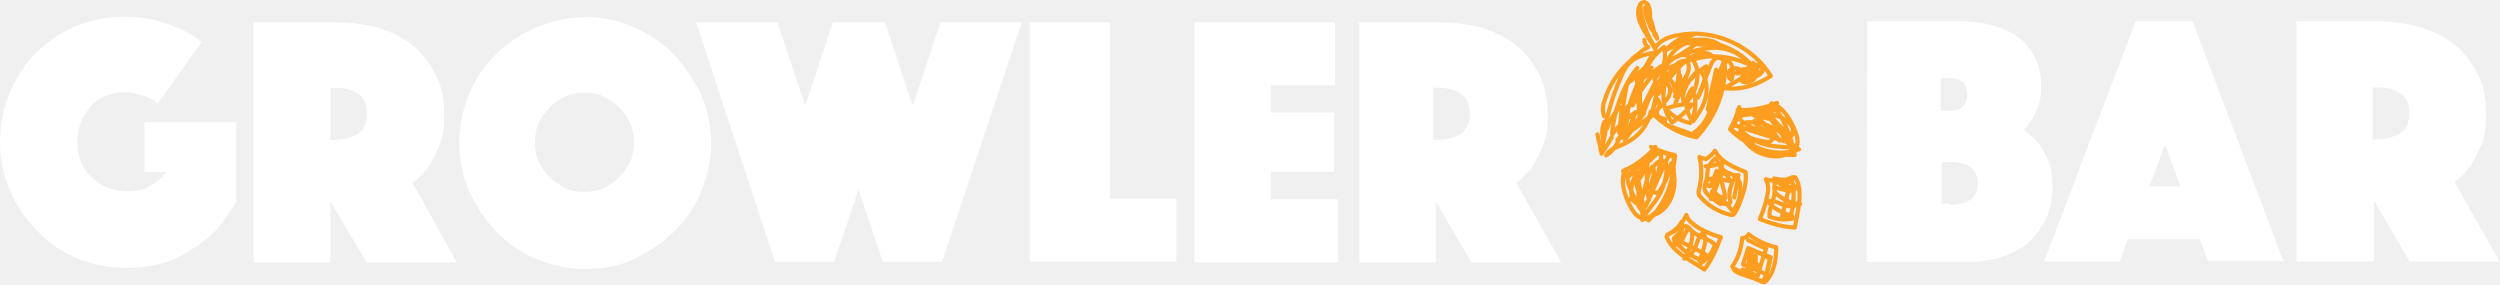
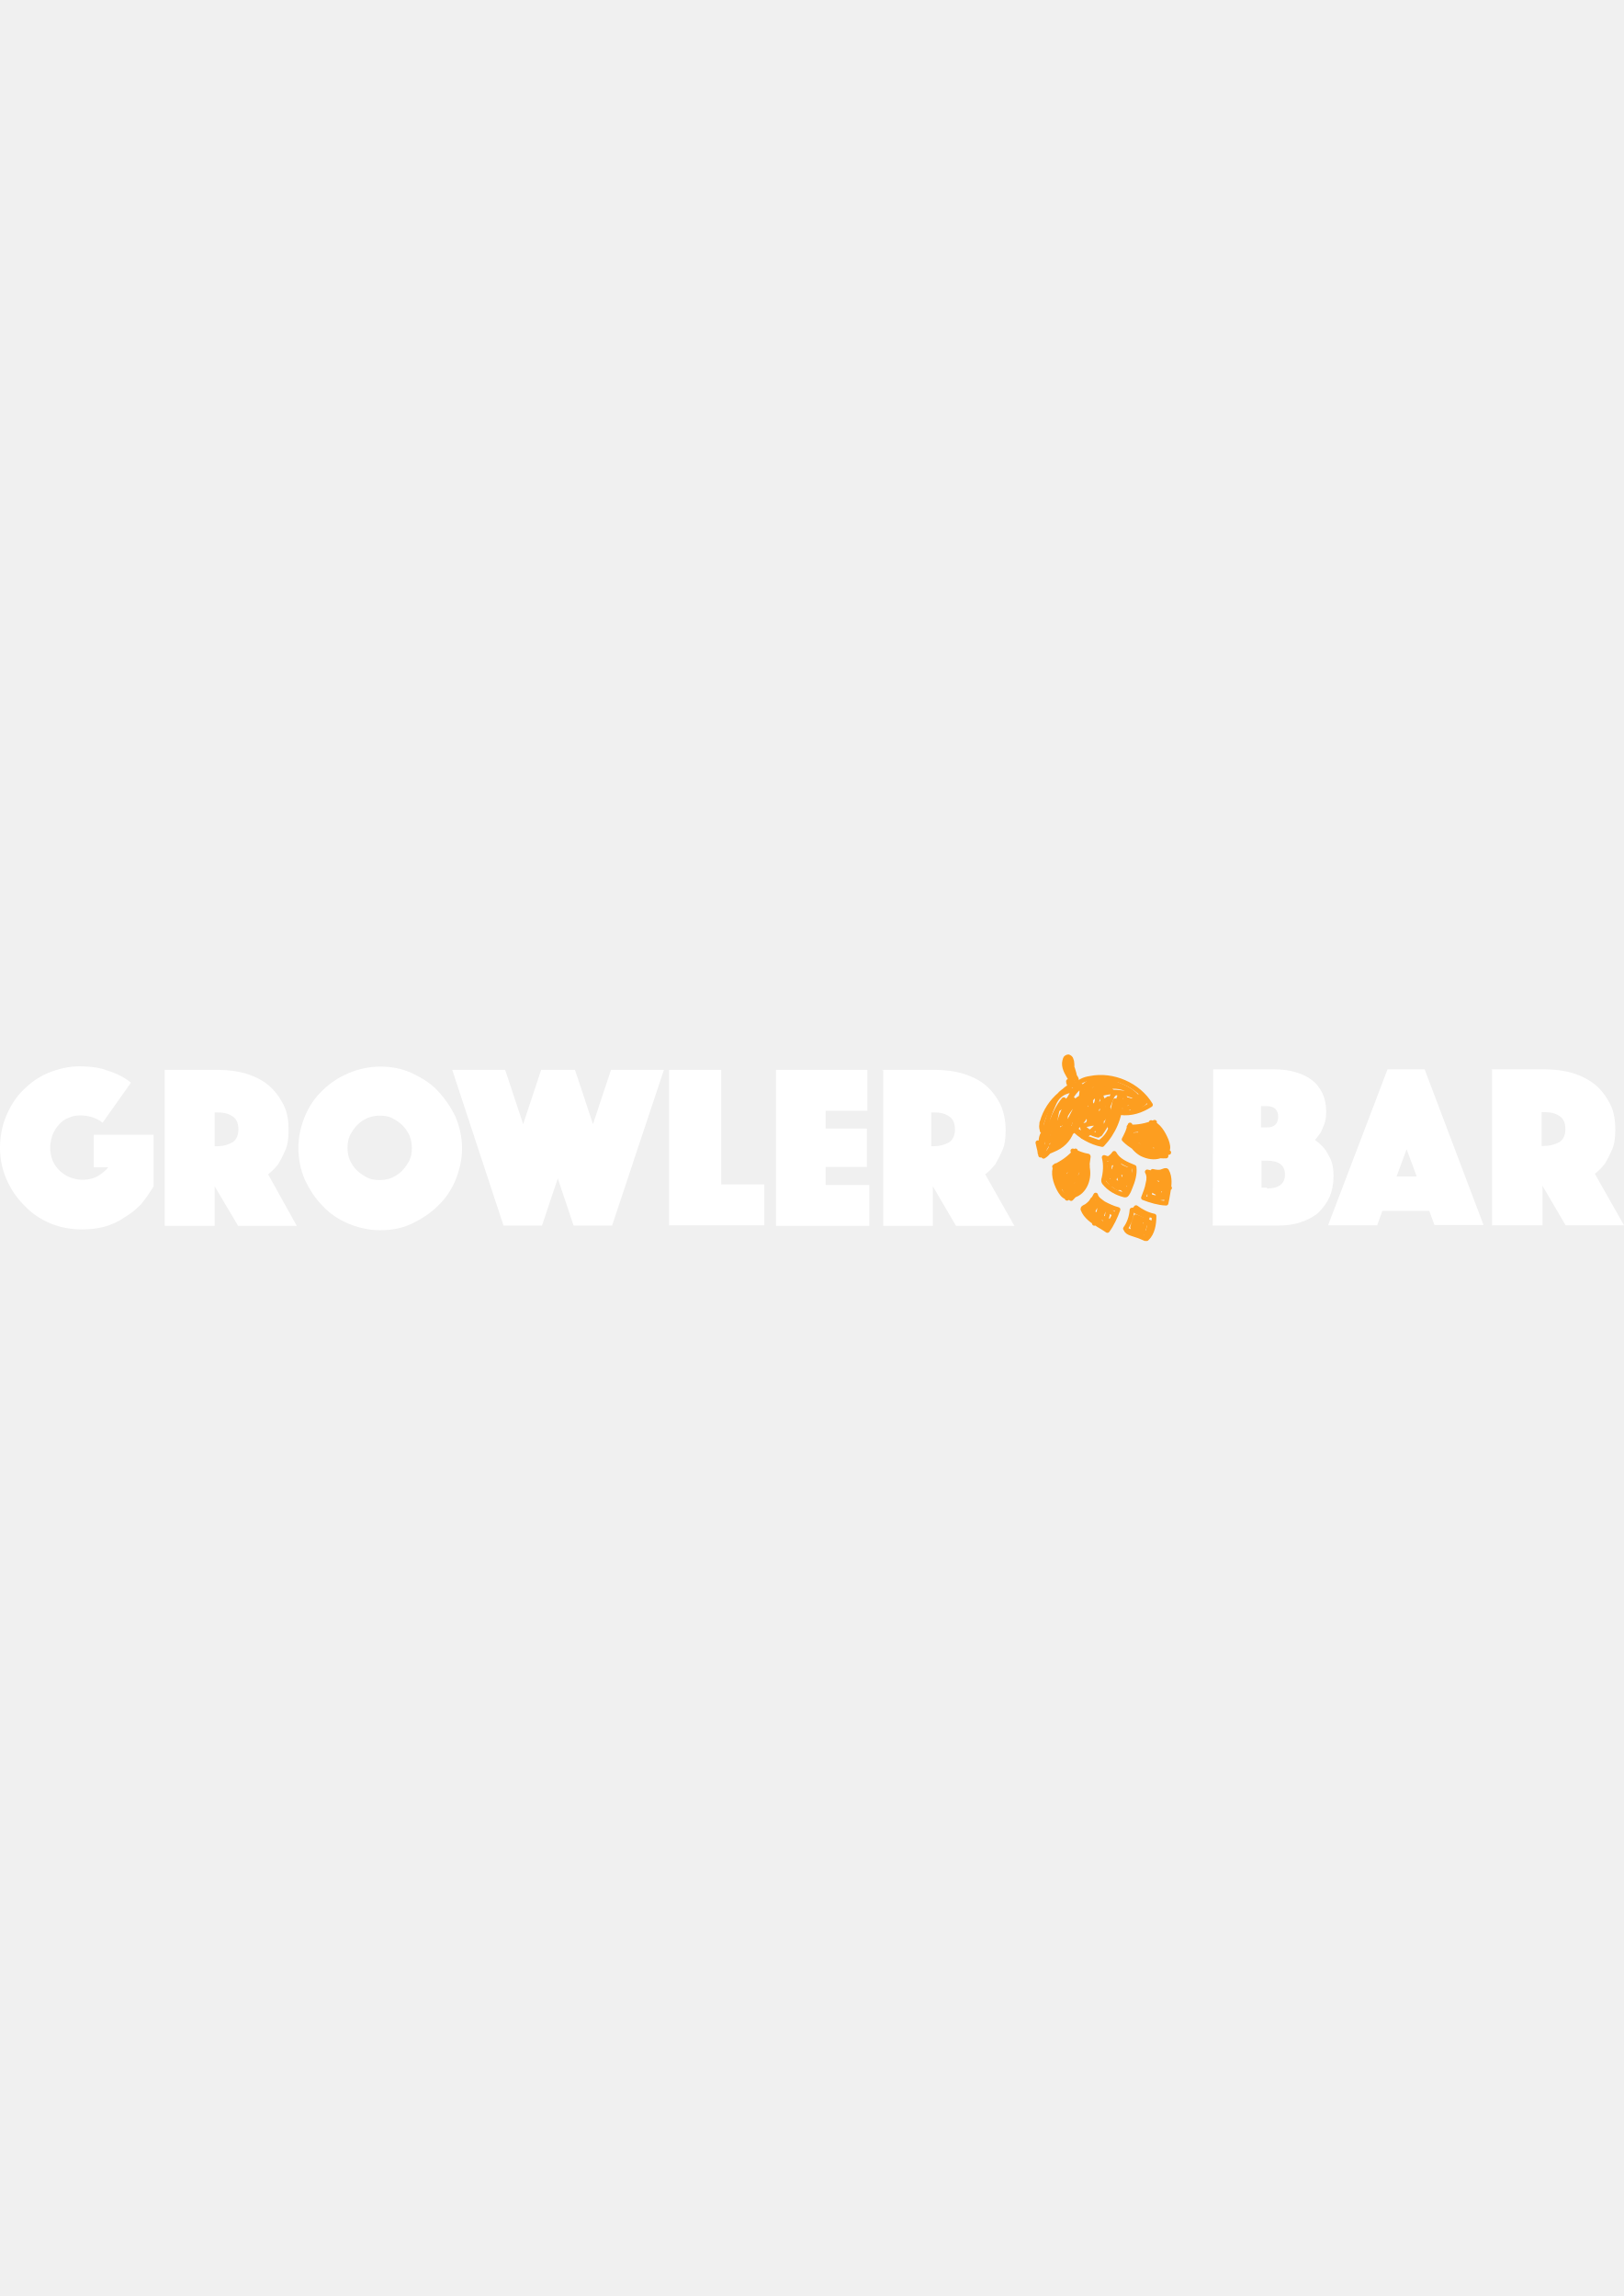
- <svg xmlns="http://www.w3.org/2000/svg" version="1.1" id="Capa_1" x="0px" y="0px" viewBox="0 387 595.5 67.7" enable-background="new 0 387 595.5 67.7" xml:space="preserve">
+ <svg xmlns="http://www.w3.org/2000/svg" version="1.1" id="Capa_1" x="0px" y="0px" viewBox="0 0 595.3 841.9" enable-background="new 0 0 595.3 841.9" xml:space="preserve">
  <g>
    <g>
-       <path fill="none" stroke="#FD9E20" stroke-linecap="round" stroke-linejoin="round" stroke-miterlimit="10" d="M381.7,423.1    c0.3-6.3,2-12.4,4.6-18.2c0.5-1.2,1.2-2.4,2.2-3.2c1.7-1.5,3.9-1.9,6.3-2.2c-1-1.5-1.9-3.2-2.9-4.8c-1.2-2-2.4-4.4-1.2-6.6    c0.3,3.6,1.5,7.3,3.6,10.2c1.2-1.7,3.2-2.6,5.4-2.9c8.3-1.7,17.7,2.4,22.1,9.7c-3.4,2.2-7,3.4-11.1,2.9c1.7-1,3.4-1.9,5.1-2.9    c0.7-0.3,1.4-0.9,1.4-1.7c0-0.7-0.7-1.2-1.4-1.4c-5.6-2.4-12.2-2-17.5,0.9c2.9-1.4,6.3-2.2,9.5-2.6c-1.7-1.5-4.6-0.2-6.5,1.4    c-2.4,2.2-4.4,4.8-6.3,7.7c0.7-2,1.4-4.1,1.9-6.3c-0.7-0.5-1.7,0.2-2.2,0.7c-2.4,2.4-4.3,5.3-5.8,8.3c1.4-3.7,2.9-7.7,4.3-11.4    c-2.6,4.4-4.6,9.4-6,14.3c-0.9,3.4-1.7,7.3-4.6,9c0.9-1.7,2.9-2,4.6-2.9c2.9-1.4,5.3-4.1,6-7.5c2.9,3.1,6.8,5.3,10.9,6.1    c4.1-4.3,6.6-10,6.8-16.2c0-1-0.2-2.4-1.2-2.7c-1.2-0.3-2,1-2.4,2.2c-1,2.4-1.9,4.8-2.9,7.3c1.2-2.2,1.9-4.8,2-7.5    c-3.2,2-5.8,5.1-7.3,8.7c0.9-2,1.9-4.1,2.7-6.5c0.5-1.2,0.9-2.9-0.3-3.4c-0.7-0.3-1.5,0.2-2.2,0.7c-3.7,3.4-4.1,10-1,13.9    c1.7-1.2,3.4-2.7,4.8-4.3c-2-0.2-4.3,0.2-6.3,1c1.5,1.7,3.4,2.9,5.8,3.4c1.4-2.4,1.7-5.6,0.5-8.2c-1.9,2.2-1.7,5.8,0.2,7.8    c1.2-1.7,2.4-3.4,2.9-5.4c0.5-2,0.5-4.1-0.7-6c-0.2-0.2-0.3-0.5-0.7-0.5c-0.5-0.2-0.9,0.3-1.2,0.7c-1.7,2-3.4,4.6-2.4,7.1    c2.2-1.9,3.4-4.8,3.1-7.8c-0.2-1.5-0.9-3.2-2.4-3.7c-2.2-0.9-4.4,1.4-6,3.2c0.7-1.7,0.9-3.4,0.5-5.3c-4.8,3.4-7,10.4-5.1,16.2    c1-2.6,2-5.4,3.1-8c-1.4,2.7-2.7,5.4-3.9,8.2c-0.2-3.6-0.5-7.3-0.7-10.7c-3.4,4.3-5.4,9.5-5.8,15.1c1.5-2,3.4-3.7,5.6-5.3    c-0.9,2.2-1.7,4.3-2.6,6.6c1.5-2,3.1-4.1,4.6-6.3c-2,2-4.1,4.1-6.3,6.3c3.7-2.2,7.5-5.1,10.5-8.2c0.9-0.9,1.9-2,2-3.2    c0.2-1.4-0.9-2.9-2.2-2.7c0.5-2.2,1.2-4.4,2.7-6.5c1.4-1.7,3.7-3.1,6.1-2.6c-1.7,1.4-3.6,2.7-5.6,3.7c2.7-1.2,6-2.2,9-2.4    c3.1-0.2,6.5,1,8.3,3.4" />
-       <path fill="none" stroke="#FD9E20" stroke-linecap="round" stroke-linejoin="round" stroke-miterlimit="10" d="M391.7,396.5    c0,0.7,0.3,1.4,0.9,1.7c-0.9,0.5-1.7,1-2.4,1.7c-0.3,0.2-0.7,0.5-0.9,0.7c-0.2,0.2-0.5,0.3-0.7,0.7c-3.1,2.6-5.4,6.1-6.5,10    c-0.2,0.3-0.2,0.7-0.2,1c-0.2,0.9,0,1.5,0.2,2.4" />
-       <path fill="none" stroke="#FD9E20" stroke-linecap="round" stroke-linejoin="round" stroke-miterlimit="10" d="M390.7,388.4    c-0.2-0.5,0.5-0.9,1-0.9c0.5,0.2,0.9,0.5,1,1c0.2,0.5,0.3,0.9,0.3,1.4c0.2,1.2-0.3,2.6,0.2,3.7c0.5,0.9,1.5,1.5,1.5,2.6    c-0.5-1.2-1.2-2.4-1.9-3.6c-0.5-1.2-1-2.6-0.9-3.9c1,2,1.9,4.3,2.2,6.6" />
-       <path fill="none" stroke="#FD9E20" stroke-linecap="round" stroke-linejoin="round" stroke-miterlimit="10" d="M397.1,398.6    c1.7-1.7,3.7-2.9,6.3-3.4c-1.2,0.5-2.4,1.2-3.6,1.7c-1,0.5-2,1-2.7,1.9c1.9-0.9,3.7-1.9,6-2.2c2-0.3,4.3-0.3,6.3,0.9    c-3.2,0.3-6.6,0.2-9.7-0.9c0.9-0.3,1.9-0.3,2.9-0.2c2.9,0.3,6,0.7,8.7,1.9c2.7,1.2,5.3,2.9,6.8,5.6c-0.2-0.7-0.3-1.2-0.5-1.9    c0.5,0.5,0.7,1,0.9,1.5c0.2-0.5,0.3-1,0.5-1.4c-0.7,0.7-0.9,1.9-0.3,2.9c0.2-0.3,0.5-0.5,0.7-0.9c-0.9,0.7-1.7,1.2-2.7,1.4    c0.7-0.3,1.4-0.7,2-1c-1.4,0.2-2.7,0.9-3.7,1.9c1.4,0.7,3.2-0.3,3.4-1.9c-0.9-0.3-1.9,0.2-2.2,1c1.2,0.2,2.6-0.3,3.4-1.2    c0.2-0.2,0.3-0.5,0.3-0.7s-0.2-0.3-0.2-0.5c-0.9-0.9-2.4-0.7-3.2,0c-0.9,0.7-1.4,1.9-1.7,3.1c0.5-0.9,1-1.9,1.4-2.7    c-0.9-0.2-1.9,0.2-2.6,0.9c0.5,0.3,1.4,0,1.2-0.5c-0.7-0.7-1.9-0.9-2.6-0.3c-0.7,0.5-0.7,1.9,0.2,2.4c0.5-1.2,0.5-2.6,0-3.6    c-0.2-0.5-0.7-1-1-0.9c-0.2,0-0.3,0.2-0.3,0.3c-1.4,1.5-2,3.6-1.9,5.8c0.9-1.5,1.4-3.4,1.2-5.4c-1,2.6-2,5.3-3.1,8    c0.5-2.2,1-4.3,1.5-6.6c-0.7,3.1-1.4,6.3-2,9.5c0.9-2.2,1.9-4.4,2.7-6.8c-0.3,2.4-1,4.6-1.7,7.1c0.9-2,1.5-4.3,2.4-6.5    c-1.2,3.1-2.4,6.3-3.9,9.4c0.3-0.9,0.7-1.7,0.9-2.6c-0.7,2-2,3.7-3.9,5.1c0.3,0,0.7,0,1,0.2c-0.3,0.3-0.9,0.2-1.2,0    c-1.7-0.7-3.4-1.2-5.3-1.9c-0.3-0.2-0.9-0.3-1-0.5c-0.3-0.3-0.3-0.9-0.2-1.2c-0.7-0.2-1.7-0.5-1.9-1.2c-0.2-0.7,0.3-1.2,0.5-1.7    c0.2-0.7,0-1.5-0.5-2c-0.5,1.4-1.2,2.9-1.5,4.4c0.7-2.4,1.2-4.6,1.7-7.1c-1.2,1.4-2.4,2.7-3.2,4.4c1-2.7,2.7-5.4,5.1-7.5    c0,0.5-0.2,1-0.3,1.4c0.2-0.2,0.3-0.3,0.3-0.5c1.4,0.2,2.2,1.7,2,3.1c0.5-1.2,0.9-2.6,1.4-3.7c0,1.4-0.2,2.7-0.5,4.1    c0.5-1.4,1.2-2.7,1.9-3.9c-0.5,1.7-1.4,3.4-2.6,4.8c0.3-1.9,0.7-3.6,0.9-5.6c0-0.5,0-1-0.3-1.4c-0.2-0.2-0.5-0.2-0.9-0.2    c-1.9,0.2-3.7,1.4-4.6,3.2c0.5-1,1-2.2,1.5-3.2c-1.2,1-2.6,1.9-4.1,2.7c0.5-0.9,1.2-1.7,1.9-2.4c-0.9,0.7-1.9,1.5-2.7,2.2    c0.3-1,1-2,1.9-2.9c-1.4,1.2-2.7,2.6-4.1,3.9c0.3-1.2,0.9-2.2,1.5-3.1c-2,2.4-3.4,5.3-4.3,8.2c0.9-1,1.4-2.2,1.7-3.6    c-0.5,2.4-0.9,5.1-1,7.7c0.3-1.2,0.9-2.2,1.4-3.2c0,2-0.3,4.3-0.9,6.5c0.2-1.9,0.3-3.9,0.5-6c-0.5,1.9-1.2,3.7-1.7,5.8    c0.2-1.5,0.3-3.1,0.5-4.6c0-0.5,0-1.2-0.3-1.5c-1.4,1.4-2.4,3.1-3.1,5.1c0.2-0.5,0.3-1.2,0.3-1.9c-0.7,1.2-0.9,2.4-0.9,3.7    c0.3-1,0.3-2.2,0-3.4c-0.7,1.4-0.7,3.1-0.2,4.4c0-0.3,0.2-0.7,0.2-1" />
-       <path fill="none" stroke="#FD9E20" stroke-linecap="round" stroke-linejoin="round" stroke-miterlimit="10" d="M380.5,419    c0.2,0.7,0.3,1.5,0.5,2.2c0.2,0.5,0.2,1.2,0.3,1.7c0.2,0.2,0.2,0.5,0.2,0.7c0.9-1.4,1.7-2.6,2.4-3.9" />
-       <path fill="none" stroke="#FD9E20" stroke-linecap="round" stroke-linejoin="round" stroke-miterlimit="10" d="M386.6,427.8    c2.9-1.4,5.6-3.2,7.7-5.8c-2,2.6-4.3,5.1-6.6,7.3c1.2-2.9,5.6-3.7,6.6-6.8c1.4,0.9,3.1,1.2,4.6,1.4c-1.9-0.3-3.6-1-5.6-1.9    c1.7,0.9,3.6,1.5,5.4,2.4c0.2,5.6-2,11.1-6,15.1c-0.5-0.9-1.2-1.5-1.7-2.4c-0.9-1.2-1.4-2.6-2-3.7c-0.7-1.5-1.4-2.9-1.4-4.6    c0-0.5,0-1.2-0.5-1.4c-1.2,2.7-0.2,6,1.2,8.7c0.7,1.2,1.5,2.6,2.9,2.9c0.9-1.7,0.2-3.6-0.5-5.4c-0.7-1.7-1.4-3.6-0.9-5.4    c1,3.6,1.5,7.5,1.4,11.2c1-2.2,2.9-3.9,4.1-6.1c1-1.9,1.7-4.1,1.7-6.5c0-0.3,0-0.9-0.3-1.2c-0.3-0.3-1-0.3-1.4-0.2    c-0.5,0.2-0.9,0.7-1.2,1c-0.5,0.7-1.2,1.4-1.5,2.2c-0.7,1.9-0.3,3.9,0.2,6c-0.7-3.6-0.7-7.3,0-10.9c-0.3,2.2-1.2,4.3-2.4,6.1    c-0.3-1.7,1-3.2,2.4-4.4c0.5-0.5,1-0.9,1.5-1.4c0.3-0.3,0.7-0.5,1-0.3c0.5,0.2,0.5,0.9,0.3,1.2c-0.5,3.9-2,7.7-3.6,11.2    c1.9-4.1,3.6-8.3,5.6-12.2c0.5,0,0.9,0.2,1.4,0.2c-0.3,2-0.5,4.1-0.9,6.3c0.3-1.4,0.5-2.7,0.5-4.1c0.7,5.3-2,10.5-6.6,12.9    c0.9-0.5,1.9-0.9,2.9-1.4c1.9-1,3.2-3.1,3.7-5.3c0.5-2,0.3-4.4-0.5-6.6c-0.3,2.2-1.4,4.4-2.7,6.5c-0.2,0.2-0.3,0.5-0.7,0.5    c-0.7,0.2-1.4-0.7-1.4-1.4c0-0.9,0.3-1.7,0.5-2.4c0.2-0.9,0.3-1.7-0.2-2.4c-1.5,2.4-1.7,5.4-2.6,8c0,0.2-0.2,0.3-0.3,0.5    c-0.3,0.3-0.9,0.3-1.2,0c-0.3-0.3-0.5-0.7-0.7-1c-0.7-2,0.2-4.3,1-6.3c0.5,2.4,0.7,4.8,0.3,7.3c-0.7-0.2-1.4-0.5-1.7-0.9" />
-       <path fill="none" stroke="#FD9E20" stroke-linecap="round" stroke-linejoin="round" stroke-miterlimit="10" d="M397.1,443    c2-1,3.6-2.7,4.6-4.8c0.3,1.4,1.7,2.2,2.9,3.1c1.7,0.9,3.4,1.7,5.3,2.2c-1,2.7-2.2,5.4-3.9,7.7c-1-0.7-2.2-1.4-3.2-2    c-2.2-1.4-4.8-3.1-5.8-5.8c0-0.5,0.7-0.9,1.2-1c1.2-0.5,1.7-1.5,2.4-2.6c0.5,1.9-0.5,4.1-2,5.3c0.5,0.3,1,0.2,1.5-0.2    c0.5-0.3,0.7-0.9,0.9-1.4c0.3-0.7,0.7-1.2,0.9-1.9c0.3-0.2,0.9,0.2,1,0.5c0.2,0.3,0.2,0.9,0.2,1.2c-0.2,1.9-0.9,3.6-1.9,5.3    c1.2-0.5,2-1.4,2.6-2.6c0.5-1.2,0.7-2.6,1.7-3.4c0.7,0.2,0.7,1,0.7,1.7c-0.2,1.7-0.7,3.2-1.4,4.8c0.2,0.2,0.3,0.3,0.5,0.5    c1.5-1,2.7-2.6,3.2-4.3c-1.4-1.5-3.7-1.7-5.4-3.2c-0.3-0.3-0.7-0.7-1-1c-0.3-0.3-0.9-0.3-1.4-0.2c-0.2,0.9-0.7,1.7-1.5,2.4    c-0.2,0.2-0.3,0.2-0.5,0.5c0,0.2,0.2,0.5,0.3,0.7c1.7,2,3.9,3.7,6.6,4.6c0.3-0.5,0.5-1,0.7-1.5c-1.9-1-3.7-2-5.8-2.9" />
-       <path fill="none" stroke="#FD9E20" stroke-linecap="round" stroke-linejoin="round" stroke-miterlimit="10" d="M423.3,411.5    c-2.9,1.2-6.1,1.9-9.4,1.7c3.2,0.2,6.6,0.2,9.9,0c-3.1-1-6.6,1.5-9.5,0.3c-0.3,1.5-1,3.1-2.2,4.3c0.9-1.7,1.7-3.4,2.2-5.3    c-0.7,1.9-1.2,3.7-1.9,5.6c3.9,3.7,9.5,6,15.1,5.8c-0.3-0.9-0.3-1.9-0.7-2.9c-0.3-1.4-1-2.7-1.5-4.1c-0.7-1.5-1.4-2.9-2.6-4.1    c-0.3-0.3-0.9-0.9-0.7-1.2c2.7,0.9,4.4,3.7,5.6,6.6c0.5,1.4,0.9,2.7,0.2,4.1c-1.7-0.5-2.9-2.2-3.6-3.9c-0.9-1.7-1.7-3.4-3.2-4.3    c1.9,3.2,4.4,6.3,7.5,8.5c-2.2-0.7-4.8-0.5-7.3-1c-2.2-0.5-4.3-1.5-6-3.1c-0.3-0.3-0.7-0.7-0.7-1c0-0.5,0.3-1,0.9-1.2    s1-0.2,1.5-0.2c0.9,0,1.9,0.2,2.7,0.3c1.9,0.7,3.1,2.4,4.3,4.1c-2.2-2.9-4.8-5.4-8-7.3c1.9,1.2,3.9,1.9,6.3,2.2    c-1-1.4-3.1-1.4-4.8-1.2c-0.7,0-1.4,0.2-1.9,0.2c-0.3,0-0.9,0.2-1,0.5c-0.2,0.5,0.3,0.9,0.7,1.2c3.2,2.2,7,3.6,10.7,4.8    c-4.3-1.4-8.7-2.7-12.8-4.1c-0.3,0.3-0.5,0.7-0.9,1c1.7,1.2,3.4,2.4,5.4,3.6c-1.2-0.7-2.4-1.5-3.4-2.4c3.4,3.7,9.2,5.4,13.9,3.7    c-1,0.3-1.9,0.9-2.9,1.2c-2,0.7-4.4,0.3-6.5-0.7c-1.9-1-3.4-2.7-4.4-4.6c1.9,1.2,4.3,1.9,6.6,2.2c0.3,0,0.7,0,0.9-0.2    c0.7-0.3,0.3-1.4-0.2-1.9c-0.7-0.5-1.4-0.9-2.2-1.2c-0.7-0.3-1.5-1-1.5-1.7c2.7,0.5,5.1,2.2,7.7,3.4c0.2,0.2,0.3,0.2,0.7,0.2    s0.7-0.3,0.9-0.9c0-0.3-0.2-0.9-0.3-1.2c-1-1.9-3.2-2.7-5.4-3.2c1.4,2,3.1,3.7,5.1,5.3c0.3-0.5,0.5-1.2,0.5-1.9" />
-       <path fill="none" stroke="#FD9E20" stroke-linecap="round" stroke-linejoin="round" stroke-miterlimit="10" d="M427.4,429.5    c-2.2,0.7-4.4,0.9-6.8,0.2c0.7,1.2,0.7,2.7,0.3,4.1c-0.3,1.9-1,3.6-1.7,5.4c2.6,1,5.6,1.9,8.3,2c0.3-1.2,0.5-2.6,0.7-3.7    c0.5-2.7,0.9-5.8-0.5-8.2c-0.3-0.3-1,0-1.5,0.2c-1,0.5-2.4,0.3-3.6,0c1,1.5,3.2,2.4,5.3,1.9c0,0.5-0.7,0.9-1.2,1    c-0.5,0.2-1,0-1.7-0.2c-0.7-0.2-1.4-0.3-2-0.5c-0.3,0.2-0.3,0.7-0.2,1c0.2,0.3,0.5,0.7,0.9,0.9c1.5,1.2,3.2,1.9,5.1,2    c-1.2,0.5-2.4,0.7-3.6,0.3c-1.2-0.3-2.4-1.2-3.6-1c-0.3,0.5,0.3,1.2,0.9,1.5c1.4,0.9,2.9,1.7,4.4,2c0,0.2,0,0.5,0,0.7    c-1.7,0.3-3.7,0.2-5.4-0.5c-0.2-2,1.2-3.9,1.2-6.1c0-0.5-0.2-0.9,0-1.4c0-0.5,0.3-1,0.7-1c0.9,0.5,1.9,0.7,2.7,0.3    c0.2,0,0.5-0.2,0.7,0c0.2,0.2,0.3,0.3,0.3,0.7c0.3,2.7,0.2,5.6-0.9,8c-0.5-0.2-1.2-0.3-1.7-0.5c0.5-2,1-4.1,1.5-6.3" />
-       <path fill="none" stroke="#FD9E20" stroke-linecap="round" stroke-linejoin="round" stroke-miterlimit="10" d="M404.6,433.1    c0-0.2,0-0.3,0-0.5c0.7-2.6,0.9-5.6,0.2-8.2c0.5,0.2,1,0.3,1.5,0.5c0.9-0.5,1.7-1.2,2.2-2c1.4,2.7,4.4,3.9,7.3,5.1    c0.3,2.6-0.5,5.1-1.5,7.5c-0.3,0.9-0.7,1.7-1.2,2.4c-0.2,0.2-0.2,0.3-0.5,0.3c-0.2,0-0.3,0-0.3,0c-2.9-0.7-5.6-2.2-7.5-4.6    C404.8,433.4,404.6,433.3,404.6,433.1z" />
-       <path fill="none" stroke="#FD9E20" stroke-linecap="round" stroke-linejoin="round" stroke-miterlimit="10" d="M406.3,426.6    c1.4,0,2.7-0.3,4.1-0.9c-1,2.7-2,5.8-2.9,8.7c0.9-1.5,1.4-3.1,1.9-4.8c0.2-0.7,0.2-1.7-0.5-1.9c-0.5,1.2-0.9,2.4-1.4,3.6    c-0.3,0.2-1-0.2-1-0.7c0-0.5,0.3-0.9,0.9-1s0.9,0,1.4,0c1,0.2,2,0.3,3.2,0.5c-0.2-1-1-1.9-2-2c-0.5,1.9,0.9,3.9,0.9,6.1    c-0.3-0.3-0.9-0.3-1.4-0.3s-1,0.2-1.4-0.2c-0.3-0.3-0.5-0.9-0.2-1.2c1.9,1.4,3.4,2.9,4.8,4.8c1.5-1.7,2.2-4.4,1.7-6.8    c-0.2-0.5-0.3-1-0.9-1s-0.7,0.5-0.9,1c-0.5,1.4-0.9,2.7-0.5,4.1c0,0.2,0.2,0.5,0,0.7c-0.2,0.3-0.5,0.3-0.9,0.3    c-0.7,0-1.5-0.3-2-0.7" />
-       <path fill="none" stroke="#FD9E20" stroke-linecap="round" stroke-linejoin="round" stroke-miterlimit="10" d="M413.1,434    c0.3-1.7,0.7-3.4,1-5.3c-0.7,0.2-1.4,0-1.9-0.3c-0.9-0.3-1.5-0.7-2.2-1.4c-0.2-0.2-0.3-0.5-0.5-0.9c-0.3-0.5-0.5-0.9-0.9-1.4    c-0.7,0.7-1.4,1.4-1.7,2.2c-0.2,0.7-0.2,1.5-0.3,2.4c-0.2,1.2-1,2.4-0.3,3.4c0.2,0.3,0.5,0.7,0.9,1c0.9,0.7,1.7,1.4,2.6,1.9" />
-       <path fill="none" stroke="#FD9E20" stroke-linecap="round" stroke-linejoin="round" stroke-miterlimit="10" d="M412.6,450.5    c1.4-1.9,2.2-4.3,2.4-6.8c0.7,0,1.2-0.3,1.5-0.9c1.9,1.4,4.1,2.6,6.6,3.1c0,2.9-0.5,6.3-2.7,8.3c-1.9-0.7-3.6-1.2-5.6-1.9    c-0.9-0.3-1.7-0.7-2-1.5c2.2,1.2,4.6,2.4,7.1,3.4c0.7-1.4,1.2-2.7,1.5-4.1c0.2-0.5,0.3-1.2,0-1.5c-0.2-0.2-0.5-0.3-0.7-0.5    c-1.4-0.7-2.7-1.4-4.3-2c-0.3,1.4-0.9,2.6-1.2,3.9c1.9,0.7,3.7,1.5,5.6,2.4c0.2-1.4,0.5-2.9,1-4.1c-1.5-0.7-3.2-1.2-4.8-1.9    c-0.2,1.5-0.5,3.1-0.7,4.6c0.2-1.4,0.5-2.9,0.9-4.3c0.2,1.5,0.2,3.1,0,4.6c0.3-1.2,0.7-2.4,1-3.4c0,1,0,2.2,0,3.2    c0-0.3,0.2-0.9,0.2-1.2c0.2,0,0.2,0.2,0.3,0.2" />
-       <path fill="none" stroke="#FD9E20" stroke-linecap="round" stroke-linejoin="round" stroke-miterlimit="10" d="M416.4,444.2    c1.4,0.7,2.7,1.4,4.3,2c-0.7,2-1.4,4.3-2,6.5c-1.2-0.5-2.4-1-3.6-1.5" />
+       <path fill="none" stroke="#FD9E20" stroke-width="1.7" stroke-linecap="round" stroke-linejoin="round" stroke-miterlimit="10" d="    M381.7,423.1c0.3-6.3,2-12.4,4.6-18.2c0.5-1.2,1.2-2.4,2.2-3.2c1.7-1.5,3.9-1.9,6.3-2.2c-1-1.5-1.9-3.2-2.9-4.8    c-1.2-2-2.4-4.4-1.2-6.6c0.3,3.6,1.5,7.3,3.6,10.2c1.2-1.7,3.2-2.6,5.4-2.9c8.3-1.7,17.7,2.4,22.1,9.7c-3.4,2.2-7,3.4-11.1,2.9    c1.7-1,3.4-1.9,5.1-2.9c0.7-0.3,1.4-0.9,1.4-1.7c0-0.7-0.7-1.2-1.4-1.4c-5.6-2.4-12.2-2-17.5,0.9c2.9-1.4,6.3-2.2,9.5-2.6    c-1.7-1.5-4.6-0.2-6.5,1.4c-2.4,2.2-4.4,4.8-6.3,7.7c0.7-2,1.4-4.1,1.9-6.3c-0.7-0.5-1.7,0.2-2.2,0.7c-2.4,2.4-4.3,5.3-5.8,8.3    c1.4-3.7,2.9-7.7,4.3-11.4c-2.6,4.4-4.6,9.4-6,14.3c-0.9,3.4-1.7,7.3-4.6,9c0.9-1.7,2.9-2,4.6-2.9c2.9-1.4,5.3-4.1,6-7.5    c2.9,3.1,6.8,5.3,10.9,6.1c4.1-4.3,6.6-10,6.8-16.2c0-1-0.2-2.4-1.2-2.7c-1.2-0.3-2,1-2.4,2.2c-1,2.4-1.9,4.8-2.9,7.3    c1.2-2.2,1.9-4.8,2-7.5c-3.2,2-5.8,5.1-7.3,8.7c0.9-2,1.9-4.1,2.7-6.5c0.5-1.2,0.9-2.9-0.3-3.4c-0.7-0.3-1.5,0.2-2.2,0.7    c-3.7,3.4-4.1,10-1,13.9c1.7-1.2,3.4-2.7,4.8-4.3c-2-0.2-4.3,0.2-6.3,1c1.5,1.7,3.4,2.9,5.8,3.4c1.4-2.4,1.7-5.6,0.5-8.2    c-1.9,2.2-1.7,5.8,0.2,7.8c1.2-1.7,2.4-3.4,2.9-5.4c0.5-2,0.5-4.1-0.7-6c-0.2-0.2-0.3-0.5-0.7-0.5c-0.5-0.2-0.9,0.3-1.2,0.7    c-1.7,2-3.4,4.6-2.4,7.1c2.2-1.9,3.4-4.8,3.1-7.8c-0.2-1.5-0.9-3.2-2.4-3.7c-2.2-0.9-4.4,1.4-6,3.2c0.7-1.7,0.9-3.4,0.5-5.3    c-4.8,3.4-7,10.4-5.1,16.2c1-2.6,2-5.4,3.1-8c-1.4,2.7-2.7,5.4-3.9,8.2c-0.2-3.6-0.5-7.3-0.7-10.7c-3.4,4.3-5.4,9.5-5.8,15.1    c1.5-2,3.4-3.7,5.6-5.3c-0.9,2.2-1.7,4.3-2.6,6.6c1.5-2,3.1-4.1,4.6-6.3c-2,2-4.1,4.1-6.3,6.3c3.7-2.2,7.5-5.1,10.5-8.2    c0.9-0.9,1.9-2,2-3.2c0.2-1.4-0.9-2.9-2.2-2.7c0.5-2.2,1.2-4.4,2.7-6.5c1.4-1.7,3.7-3.1,6.1-2.6c-1.7,1.4-3.6,2.7-5.6,3.7    c2.7-1.2,6-2.2,9-2.4c3.1-0.2,6.5,1,8.3,3.4" />
+       <path fill="none" stroke="#FD9E20" stroke-width="1.7" stroke-linecap="round" stroke-linejoin="round" stroke-miterlimit="10" d="    M391.7,396.5c0,0.7,0.3,1.4,0.9,1.7c-0.9,0.5-1.7,1-2.4,1.7c-0.3,0.2-0.7,0.5-0.9,0.7c-0.2,0.2-0.5,0.3-0.7,0.7    c-3.1,2.6-5.4,6.1-6.5,10c-0.2,0.3-0.2,0.7-0.2,1c-0.2,0.9,0,1.5,0.2,2.4" />
+       <path fill="none" stroke="#FD9E20" stroke-width="1.7" stroke-linecap="round" stroke-linejoin="round" stroke-miterlimit="10" d="    M390.7,388.4c-0.2-0.5,0.5-0.9,1-0.9c0.5,0.2,0.9,0.5,1,1c0.2,0.5,0.3,0.9,0.3,1.4c0.2,1.2-0.3,2.6,0.2,3.7    c0.5,0.9,1.5,1.5,1.5,2.6c-0.5-1.2-1.2-2.4-1.9-3.6c-0.5-1.2-1-2.6-0.9-3.9c1,2,1.9,4.3,2.2,6.6" />
+       <path fill="none" stroke="#FD9E20" stroke-width="1.7" stroke-linecap="round" stroke-linejoin="round" stroke-miterlimit="10" d="    M397.1,398.6c1.7-1.7,3.7-2.9,6.3-3.4c-1.2,0.5-2.4,1.2-3.6,1.7c-1,0.5-2,1-2.7,1.9c1.9-0.9,3.7-1.9,6-2.2c2-0.3,4.3-0.3,6.3,0.9    c-3.2,0.3-6.6,0.2-9.7-0.9c0.9-0.3,1.9-0.3,2.9-0.2c2.9,0.3,6,0.7,8.7,1.9c2.7,1.2,5.3,2.9,6.8,5.6c-0.2-0.7-0.3-1.2-0.5-1.9    c0.5,0.5,0.7,1,0.9,1.5c0.2-0.5,0.3-1,0.5-1.4c-0.7,0.7-0.9,1.9-0.3,2.9c0.2-0.3,0.5-0.5,0.7-0.9c-0.9,0.7-1.7,1.2-2.7,1.4    c0.7-0.3,1.4-0.7,2-1c-1.4,0.2-2.7,0.9-3.7,1.9c1.4,0.7,3.2-0.3,3.4-1.9c-0.9-0.3-1.9,0.2-2.2,1c1.2,0.2,2.6-0.3,3.4-1.2    c0.2-0.2,0.3-0.5,0.3-0.7s-0.2-0.3-0.2-0.5c-0.9-0.9-2.4-0.7-3.2,0c-0.9,0.7-1.4,1.9-1.7,3.1c0.5-0.9,1-1.9,1.4-2.7    c-0.9-0.2-1.9,0.2-2.6,0.9c0.5,0.3,1.4,0,1.2-0.5c-0.7-0.7-1.9-0.9-2.6-0.3c-0.7,0.5-0.7,1.9,0.2,2.4c0.5-1.2,0.5-2.6,0-3.6    c-0.2-0.5-0.7-1-1-0.9c-0.2,0-0.3,0.2-0.3,0.3c-1.4,1.5-2,3.6-1.9,5.8c0.9-1.5,1.4-3.4,1.2-5.4c-1,2.6-2,5.3-3.1,8    c0.5-2.2,1-4.3,1.5-6.6c-0.7,3.1-1.4,6.3-2,9.5c0.9-2.2,1.9-4.4,2.7-6.8c-0.3,2.4-1,4.6-1.7,7.1c0.9-2,1.5-4.3,2.4-6.5    c-1.2,3.1-2.4,6.3-3.9,9.4c0.3-0.9,0.7-1.7,0.9-2.6c-0.7,2-2,3.7-3.9,5.1c0.3,0,0.7,0,1,0.2c-0.3,0.3-0.9,0.2-1.2,0    c-1.7-0.7-3.4-1.2-5.3-1.9c-0.3-0.2-0.9-0.3-1-0.5c-0.3-0.3-0.3-0.9-0.2-1.2c-0.7-0.2-1.7-0.5-1.9-1.2c-0.2-0.7,0.3-1.2,0.5-1.7    c0.2-0.7,0-1.5-0.5-2c-0.5,1.4-1.2,2.9-1.5,4.4c0.7-2.4,1.2-4.6,1.7-7.1c-1.2,1.4-2.4,2.7-3.2,4.4c1-2.7,2.7-5.4,5.1-7.5    c0,0.5-0.2,1-0.3,1.4c0.2-0.2,0.3-0.3,0.3-0.5c1.4,0.2,2.2,1.7,2,3.1c0.5-1.2,0.9-2.6,1.4-3.7c0,1.4-0.2,2.7-0.5,4.1    c0.5-1.4,1.2-2.7,1.9-3.9c-0.5,1.7-1.4,3.4-2.6,4.8c0.3-1.9,0.7-3.6,0.9-5.6c0-0.5,0-1-0.3-1.4c-0.2-0.2-0.5-0.2-0.9-0.2    c-1.9,0.2-3.7,1.4-4.6,3.2c0.5-1,1-2.2,1.5-3.2c-1.2,1-2.6,1.9-4.1,2.7c0.5-0.9,1.2-1.7,1.9-2.4c-0.9,0.7-1.9,1.5-2.7,2.2    c0.3-1,1-2,1.9-2.9c-1.4,1.2-2.7,2.6-4.1,3.9c0.3-1.2,0.9-2.2,1.5-3.1c-2,2.4-3.4,5.3-4.3,8.2c0.9-1,1.4-2.2,1.7-3.6    c-0.5,2.4-0.9,5.1-1,7.7c0.3-1.2,0.9-2.2,1.4-3.2c0,2-0.3,4.3-0.9,6.5c0.2-1.9,0.3-3.9,0.5-6c-0.5,1.9-1.2,3.7-1.7,5.8    c0.2-1.5,0.3-3.1,0.5-4.6c0-0.5,0-1.2-0.3-1.5c-1.4,1.4-2.4,3.1-3.1,5.1c0.2-0.5,0.3-1.2,0.3-1.9c-0.7,1.2-0.9,2.4-0.9,3.7    c0.3-1,0.3-2.2,0-3.4c-0.7,1.4-0.7,3.1-0.2,4.4c0-0.3,0.2-0.7,0.2-1" />
+       <path fill="none" stroke="#FD9E20" stroke-width="1.7" stroke-linecap="round" stroke-linejoin="round" stroke-miterlimit="10" d="    M380.5,419c0.2,0.7,0.3,1.5,0.5,2.2c0.2,0.5,0.2,1.2,0.3,1.7c0.2,0.2,0.2,0.5,0.2,0.7c0.9-1.4,1.7-2.6,2.4-3.9" />
+       <path fill="none" stroke="#FD9E20" stroke-width="1.7" stroke-linecap="round" stroke-linejoin="round" stroke-miterlimit="10" d="    M386.6,427.8c2.9-1.4,5.6-3.2,7.7-5.8c-2,2.6-4.3,5.1-6.6,7.3c1.2-2.9,5.6-3.7,6.6-6.8c1.4,0.9,3.1,1.2,4.6,1.4    c-1.9-0.3-3.6-1-5.6-1.9c1.7,0.9,3.6,1.5,5.4,2.4c0.2,5.6-2,11.1-6,15.1c-0.5-0.9-1.2-1.5-1.7-2.4c-0.9-1.2-1.4-2.6-2-3.7    c-0.7-1.5-1.4-2.9-1.4-4.6c0-0.5,0-1.2-0.5-1.4c-1.2,2.7-0.2,6,1.2,8.7c0.7,1.2,1.5,2.6,2.9,2.9c0.9-1.7,0.2-3.6-0.5-5.4    c-0.7-1.7-1.4-3.6-0.9-5.4c1,3.6,1.5,7.5,1.4,11.2c1-2.2,2.9-3.9,4.1-6.1c1-1.9,1.7-4.1,1.7-6.5c0-0.3,0-0.9-0.3-1.2    c-0.3-0.3-1-0.3-1.4-0.2c-0.5,0.2-0.9,0.7-1.2,1c-0.5,0.7-1.2,1.4-1.5,2.2c-0.7,1.9-0.3,3.9,0.2,6c-0.7-3.6-0.7-7.3,0-10.9    c-0.3,2.2-1.2,4.3-2.4,6.1c-0.3-1.7,1-3.2,2.4-4.4c0.5-0.5,1-0.9,1.5-1.4c0.3-0.3,0.7-0.5,1-0.3c0.5,0.2,0.5,0.9,0.3,1.2    c-0.5,3.9-2,7.7-3.6,11.2c1.9-4.1,3.6-8.3,5.6-12.2c0.5,0,0.9,0.2,1.4,0.2c-0.3,2-0.5,4.1-0.9,6.3c0.3-1.4,0.5-2.7,0.5-4.1    c0.7,5.3-2,10.5-6.6,12.9c0.9-0.5,1.9-0.9,2.9-1.4c1.9-1,3.2-3.1,3.7-5.3c0.5-2,0.3-4.4-0.5-6.6c-0.3,2.2-1.4,4.4-2.7,6.5    c-0.2,0.2-0.3,0.5-0.7,0.5c-0.7,0.2-1.4-0.7-1.4-1.4c0-0.9,0.3-1.7,0.5-2.4c0.2-0.9,0.3-1.7-0.2-2.4c-1.5,2.4-1.7,5.4-2.6,8    c0,0.2-0.2,0.3-0.3,0.5c-0.3,0.3-0.9,0.3-1.2,0c-0.3-0.3-0.5-0.7-0.7-1c-0.7-2,0.2-4.3,1-6.3c0.5,2.4,0.7,4.8,0.3,7.3    c-0.7-0.2-1.4-0.5-1.7-0.9" />
+       <path fill="none" stroke="#FD9E20" stroke-width="1.7" stroke-linecap="round" stroke-linejoin="round" stroke-miterlimit="10" d="    M397.1,443c2-1,3.6-2.7,4.6-4.8c0.3,1.4,1.7,2.2,2.9,3.1c1.7,0.9,3.4,1.7,5.3,2.2c-1,2.7-2.2,5.4-3.9,7.7c-1-0.7-2.2-1.4-3.2-2    c-2.2-1.4-4.8-3.1-5.8-5.8c0-0.5,0.7-0.9,1.2-1c1.2-0.5,1.7-1.5,2.4-2.6c0.5,1.9-0.5,4.1-2,5.3c0.5,0.3,1,0.2,1.5-0.2    c0.5-0.3,0.7-0.9,0.9-1.4c0.3-0.7,0.7-1.2,0.9-1.9c0.3-0.2,0.9,0.2,1,0.5c0.2,0.3,0.2,0.9,0.2,1.2c-0.2,1.9-0.9,3.6-1.9,5.3    c1.2-0.5,2-1.4,2.6-2.6c0.5-1.2,0.7-2.6,1.7-3.4c0.7,0.2,0.7,1,0.7,1.7c-0.2,1.7-0.7,3.2-1.4,4.8c0.2,0.2,0.3,0.3,0.5,0.5    c1.5-1,2.7-2.6,3.2-4.3c-1.4-1.5-3.7-1.7-5.4-3.2c-0.3-0.3-0.7-0.7-1-1c-0.3-0.3-0.9-0.3-1.4-0.2c-0.2,0.9-0.7,1.7-1.5,2.4    c-0.2,0.2-0.3,0.2-0.5,0.5c0,0.2,0.2,0.5,0.3,0.7c1.7,2,3.9,3.7,6.6,4.6c0.3-0.5,0.5-1,0.7-1.5c-1.9-1-3.7-2-5.8-2.9" />
+       <path fill="none" stroke="#FD9E20" stroke-width="1.7" stroke-linecap="round" stroke-linejoin="round" stroke-miterlimit="10" d="    M423.3,411.5c-2.9,1.2-6.1,1.9-9.4,1.7c3.2,0.2,6.6,0.2,9.9,0c-3.1-1-6.6,1.5-9.5,0.3c-0.3,1.5-1,3.1-2.2,4.3    c0.9-1.7,1.7-3.4,2.2-5.3c-0.7,1.9-1.2,3.7-1.9,5.6c3.9,3.7,9.5,6,15.1,5.8c-0.3-0.9-0.3-1.9-0.7-2.9c-0.3-1.4-1-2.7-1.5-4.1    c-0.7-1.5-1.4-2.9-2.6-4.1c-0.3-0.3-0.9-0.9-0.7-1.2c2.7,0.9,4.4,3.7,5.6,6.6c0.5,1.4,0.9,2.7,0.2,4.1c-1.7-0.5-2.9-2.2-3.6-3.9    c-0.9-1.7-1.7-3.4-3.2-4.3c1.9,3.2,4.4,6.3,7.5,8.5c-2.2-0.7-4.8-0.5-7.3-1c-2.2-0.5-4.3-1.5-6-3.1c-0.3-0.3-0.7-0.7-0.7-1    c0-0.5,0.3-1,0.9-1.2c0.5-0.2,1-0.2,1.5-0.2c0.9,0,1.9,0.2,2.7,0.3c1.9,0.7,3.1,2.4,4.3,4.1c-2.2-2.9-4.8-5.4-8-7.3    c1.9,1.2,3.9,1.9,6.3,2.2c-1-1.4-3.1-1.4-4.8-1.2c-0.7,0-1.4,0.2-1.9,0.2c-0.3,0-0.9,0.2-1,0.5c-0.2,0.5,0.3,0.9,0.7,1.2    c3.2,2.2,7,3.6,10.7,4.8c-4.3-1.4-8.7-2.7-12.8-4.1c-0.3,0.3-0.5,0.7-0.9,1c1.7,1.2,3.4,2.4,5.4,3.6c-1.2-0.7-2.4-1.5-3.4-2.4    c3.4,3.7,9.2,5.4,13.9,3.7c-1,0.3-1.9,0.9-2.9,1.2c-2,0.7-4.4,0.3-6.5-0.7c-1.9-1-3.4-2.7-4.4-4.6c1.9,1.2,4.3,1.9,6.6,2.2    c0.3,0,0.7,0,0.9-0.2c0.7-0.3,0.3-1.4-0.2-1.9c-0.7-0.5-1.4-0.9-2.2-1.2c-0.7-0.3-1.5-1-1.5-1.7c2.7,0.5,5.1,2.2,7.7,3.4    c0.2,0.2,0.3,0.2,0.7,0.2s0.7-0.3,0.9-0.9c0-0.3-0.2-0.9-0.3-1.2c-1-1.9-3.2-2.7-5.4-3.2c1.4,2,3.1,3.7,5.1,5.3    c0.3-0.5,0.5-1.2,0.5-1.9" />
+       <path fill="none" stroke="#FD9E20" stroke-width="1.7" stroke-linecap="round" stroke-linejoin="round" stroke-miterlimit="10" d="    M427.4,429.5c-2.2,0.7-4.4,0.9-6.8,0.2c0.7,1.2,0.7,2.7,0.3,4.1c-0.3,1.9-1,3.6-1.7,5.4c2.6,1,5.6,1.9,8.3,2    c0.3-1.2,0.5-2.6,0.7-3.7c0.5-2.7,0.9-5.8-0.5-8.2c-0.3-0.3-1,0-1.5,0.2c-1,0.5-2.4,0.3-3.6,0c1,1.5,3.2,2.4,5.3,1.9    c0,0.5-0.7,0.9-1.2,1c-0.5,0.2-1,0-1.7-0.2c-0.7-0.2-1.4-0.3-2-0.5c-0.3,0.2-0.3,0.7-0.2,1c0.2,0.3,0.5,0.7,0.9,0.9    c1.5,1.2,3.2,1.9,5.1,2c-1.2,0.5-2.4,0.7-3.6,0.3c-1.2-0.3-2.4-1.2-3.6-1c-0.3,0.5,0.3,1.2,0.9,1.5c1.4,0.9,2.9,1.7,4.4,2    c0,0.2,0,0.5,0,0.7c-1.7,0.3-3.7,0.2-5.4-0.5c-0.2-2,1.2-3.9,1.2-6.1c0-0.5-0.2-0.9,0-1.4c0-0.5,0.3-1,0.7-1    c0.9,0.5,1.9,0.7,2.7,0.3c0.2,0,0.5-0.2,0.7,0c0.2,0.2,0.3,0.3,0.3,0.7c0.3,2.7,0.2,5.6-0.9,8c-0.5-0.2-1.2-0.3-1.7-0.5    c0.5-2,1-4.1,1.5-6.3" />
+       <path fill="none" stroke="#FD9E20" stroke-width="1.7" stroke-linecap="round" stroke-linejoin="round" stroke-miterlimit="10" d="    M404.6,433.1c0-0.2,0-0.3,0-0.5c0.7-2.6,0.9-5.6,0.2-8.2c0.5,0.2,1,0.3,1.5,0.5c0.9-0.5,1.7-1.2,2.2-2c1.4,2.7,4.4,3.9,7.3,5.1    c0.3,2.6-0.5,5.1-1.5,7.5c-0.3,0.9-0.7,1.7-1.2,2.4c-0.2,0.2-0.2,0.3-0.5,0.3c-0.2,0-0.3,0-0.3,0c-2.9-0.7-5.6-2.2-7.5-4.6    C404.8,433.4,404.6,433.3,404.6,433.1z" />
+       <path fill="none" stroke="#FD9E20" stroke-width="1.7" stroke-linecap="round" stroke-linejoin="round" stroke-miterlimit="10" d="    M406.3,426.6c1.4,0,2.7-0.3,4.1-0.9c-1,2.7-2,5.8-2.9,8.7c0.9-1.5,1.4-3.1,1.9-4.8c0.2-0.7,0.2-1.7-0.5-1.9    c-0.5,1.2-0.9,2.4-1.4,3.6c-0.3,0.2-1-0.2-1-0.7c0-0.5,0.3-0.9,0.9-1s0.9,0,1.4,0c1,0.2,2,0.3,3.2,0.5c-0.2-1-1-1.9-2-2    c-0.5,1.9,0.9,3.9,0.9,6.1c-0.3-0.3-0.9-0.3-1.4-0.3s-1,0.2-1.4-0.2c-0.3-0.3-0.5-0.9-0.2-1.2c1.9,1.4,3.4,2.9,4.8,4.8    c1.5-1.7,2.2-4.4,1.7-6.8c-0.2-0.5-0.3-1-0.9-1s-0.7,0.5-0.9,1c-0.5,1.4-0.9,2.7-0.5,4.1c0,0.2,0.2,0.5,0,0.7    c-0.2,0.3-0.5,0.3-0.9,0.3c-0.7,0-1.5-0.3-2-0.7" />
+       <path fill="none" stroke="#FD9E20" stroke-width="1.7" stroke-linecap="round" stroke-linejoin="round" stroke-miterlimit="10" d="    M413.1,434c0.3-1.7,0.7-3.4,1-5.3c-0.7,0.2-1.4,0-1.9-0.3c-0.9-0.3-1.5-0.7-2.2-1.4c-0.2-0.2-0.3-0.5-0.5-0.9    c-0.3-0.5-0.5-0.9-0.9-1.4c-0.7,0.7-1.4,1.4-1.7,2.2c-0.2,0.7-0.2,1.5-0.3,2.4c-0.2,1.2-1,2.4-0.3,3.4c0.2,0.3,0.5,0.7,0.9,1    c0.9,0.7,1.7,1.4,2.6,1.9" />
+       <path fill="none" stroke="#FD9E20" stroke-width="1.7" stroke-linecap="round" stroke-linejoin="round" stroke-miterlimit="10" d="    M412.6,450.5c1.4-1.9,2.2-4.3,2.4-6.8c0.7,0,1.2-0.3,1.5-0.9c1.9,1.4,4.1,2.6,6.6,3.1c0,2.9-0.5,6.3-2.7,8.3    c-1.9-0.7-3.6-1.2-5.6-1.9c-0.9-0.3-1.7-0.7-2-1.5c2.2,1.2,4.6,2.4,7.1,3.4c0.7-1.4,1.2-2.7,1.5-4.1c0.2-0.5,0.3-1.2,0-1.5    c-0.2-0.2-0.5-0.3-0.7-0.5c-1.4-0.7-2.7-1.4-4.3-2c-0.3,1.4-0.9,2.6-1.2,3.9c1.9,0.7,3.7,1.5,5.6,2.4c0.2-1.4,0.5-2.9,1-4.1    c-1.5-0.7-3.2-1.2-4.8-1.9c-0.2,1.5-0.5,3.1-0.7,4.6c0.2-1.4,0.5-2.9,0.9-4.3c0.2,1.5,0.2,3.1,0,4.6c0.3-1.2,0.7-2.4,1-3.4    c0,1,0,2.2,0,3.2c0-0.3,0.2-0.9,0.2-1.2c0.2,0,0.2,0.2,0.3,0.2" />
+       <path fill="none" stroke="#FD9E20" stroke-width="1.7" stroke-linecap="round" stroke-linejoin="round" stroke-miterlimit="10" d="    M416.4,444.2c1.4,0.7,2.7,1.4,4.3,2c-0.7,2-1.4,4.3-2,6.5c-1.2-0.5-2.4-1-3.6-1.5" />
    </g>
    <g>
      <path fill="#FFFFFF" d="M37.6,411.7c-1-0.9-2.2-1.5-3.7-2c-1.5-0.5-3.1-0.7-4.4-0.7c-1.7,0-3.1,0.3-4.4,0.9    c-1.4,0.5-2.6,1.4-3.4,2.4c-1,1-1.7,2.2-2.4,3.7c-0.5,1.5-0.9,3.1-0.9,4.8c0,1.7,0.3,3.2,0.9,4.8c0.7,1.5,1.5,2.7,2.6,3.7    c1,1,2.4,1.9,3.7,2.4c1.4,0.5,2.9,0.9,4.6,0.9c1.9,0,3.6-0.3,5.4-1.2c1.5-0.9,2.9-1.9,4.1-3.4h-5.3v-11.9h21.9v19    c-1.4,2.2-2.9,4.4-4.6,6.5c-1.9,1.9-3.7,3.4-6.1,4.8c-2.4,1.7-4.8,2.7-7.3,3.4s-5.4,1-8.2,1c-4.1,0-8-0.7-11.6-2.2    c-3.6-1.5-6.8-3.6-9.5-6.5c-2.7-2.6-4.9-5.8-6.5-9.4C0.9,429.2,0,425.1,0,421c0-4.1,0.7-8,2.2-11.6c1.5-3.6,3.4-6.8,6.1-9.5    s5.6-4.9,9.4-6.5c3.7-1.5,7.5-2.4,11.4-2.4c3.1,0,6,0.3,8.3,0.9c2.2,0.7,4.3,1.4,6,2.2c1.9,0.9,3.4,1.9,4.6,2.9L37.6,411.7z" />
      <path fill="#FFFFFF" d="M60.4,392.3h19.7c3.6,0,7.1,0.5,10.2,1.4c3.1,1,6,2.4,8.2,4.3s3.9,4.1,5.4,7c1.5,2.9,1.9,6,1.9,9.5    c0,2.7-0.3,5.3-1.2,7.3c-0.9,2-1.7,3.6-2.6,5.1c-1.2,1.5-2.4,2.7-3.7,3.7l10.5,18.9H87.3L78.7,435v14.5H60.4V392.3z M78.6,420.3h1    c2.2,0,3.9-0.5,5.6-1.4c1.5-1,2.2-2.6,2.2-4.8c0-2.2-0.7-3.9-2.2-4.8c-1.5-1-3.2-1.4-5.6-1.4h-0.9v12.4h-0.2V420.3z" />
-       <path fill="#FFFFFF" d="M109.4,420.9c0-4.1,0.9-8,2.4-11.6s3.6-6.8,6.5-9.5c2.7-2.7,6-4.8,9.5-6.3c3.6-1.5,7.5-2.4,11.6-2.4    s8,0.7,11.6,2.4c3.6,1.7,6.8,3.6,9.5,6.5s4.8,6,6.5,9.5c1.5,3.6,2.4,7.5,2.4,11.6c0,4.1-0.9,7.8-2.4,11.6    c-1.5,3.6-3.6,6.8-6.5,9.5c-2.7,2.7-6,4.8-9.5,6.5c-3.6,1.7-7.5,2.4-11.6,2.4s-8-0.9-11.6-2.4c-3.6-1.5-6.8-3.6-9.5-6.5    c-2.7-2.7-4.8-6-6.5-9.5C110.2,428.9,109.4,425.1,109.4,420.9z M127.4,420.9c0,1.7,0.3,3.2,0.9,4.6c0.7,1.4,1.5,2.7,2.6,3.7    c1,1,2.4,1.9,3.7,2.6c1.4,0.7,2.9,0.9,4.6,0.9c1.7,0,3.2-0.3,4.6-0.9c1.4-0.7,2.7-1.5,3.7-2.6c1-1,1.9-2.4,2.6-3.7    c0.7-1.4,0.9-2.9,0.9-4.6c0-1.7-0.3-3.2-0.9-4.6c-0.7-1.4-1.5-2.7-2.6-3.7s-2.4-1.9-3.7-2.6s-2.9-0.9-4.6-0.9    c-1.7,0-3.2,0.3-4.6,0.9c-1.4,0.7-2.7,1.5-3.7,2.6s-1.9,2.4-2.6,3.7C127.7,417.6,127.4,419.2,127.4,420.9z" />
+       <path fill="#FFFFFF" d="M109.4,420.9c0-4.1,0.9-8,2.4-11.6s3.6-6.8,6.5-9.5c2.7-2.7,6-4.8,9.5-6.3c3.6-1.5,7.5-2.4,11.6-2.4    s8,0.7,11.6,2.4c3.6,1.7,6.8,3.6,9.5,6.5s4.8,6,6.5,9.5c1.5,3.6,2.4,7.5,2.4,11.6c0,4.1-0.9,7.8-2.4,11.6    c-1.5,3.6-3.6,6.8-6.5,9.5c-2.7,2.7-6,4.8-9.5,6.5c-3.6,1.7-7.5,2.4-11.6,2.4s-8-0.9-11.6-2.4c-3.6-1.5-6.8-3.6-9.5-6.5    c-2.7-2.7-4.8-6-6.5-9.5C110.2,428.9,109.4,425.1,109.4,420.9z M127.4,420.9c0,1.7,0.3,3.2,0.9,4.6c0.7,1.4,1.5,2.7,2.6,3.7    c1,1,2.4,1.9,3.7,2.6c1.4,0.7,2.9,0.9,4.6,0.9c1.7,0,3.2-0.3,4.6-0.9c1.4-0.7,2.7-1.5,3.7-2.6c1-1,1.9-2.4,2.6-3.7    c0.7-1.4,0.9-2.9,0.9-4.6c0-1.7-0.3-3.2-0.9-4.6c-0.7-1.4-1.5-2.7-2.6-3.7c-1-1-2.4-1.9-3.7-2.6s-2.9-0.9-4.6-0.9    c-1.7,0-3.2,0.3-4.6,0.9c-1.4,0.7-2.7,1.5-3.7,2.6c-1,1-1.9,2.4-2.6,3.7C127.7,417.6,127.4,419.2,127.4,420.9z" />
      <path fill="#FFFFFF" d="M165.8,392.3h19.4l6.6,19.9l6.6-19.9h12.4l6.6,19.9l6.6-19.9h19.4l-19,57.1h-14.1l-5.8-17.3l-5.8,17.3    h-14.1L165.8,392.3z" />
      <path fill="#FFFFFF" d="M245.4,392.3h19v42h15.8v15h-34.9V392.3z" />
      <path fill="#FFFFFF" d="M284.5,392.3H318v15h-15.3v6.5h15.1v14.1h-15.1v6.6h16v15h-34.2L284.5,392.3L284.5,392.3z" />
      <path fill="#FFFFFF" d="M323.3,392.3h19.7c3.6,0,7.1,0.5,10.2,1.4c3.1,1,6,2.4,8.2,4.3c2.2,1.9,3.9,4.1,5.4,7    c1.2,2.7,1.9,6,1.9,9.5c0,2.7-0.3,5.3-1.2,7.3c-0.9,2-1.7,3.6-2.6,5.1c-1.2,1.5-2.4,2.7-3.7,3.7l10.7,18.9h-21.4L342,435v14.5    h-18.2v-57.1H323.3z M341.4,420.3h0.9c2.2,0,3.9-0.5,5.6-1.4c1.5-1,2.2-2.6,2.2-4.8c0-2.2-0.7-3.9-2.2-4.8c-1.5-1-3.2-1.4-5.6-1.4    h-0.9V420.3z" />
    </g>
    <g>
      <path fill="#FFFFFF" d="M444.8,392.1H467c2.7,0,5.6,0.3,7.8,1c2.4,0.7,4.3,1.5,6.1,2.9c1.7,1.2,2.9,2.9,3.9,4.8    c0.9,1.9,1.4,4.1,1.4,6.8c0,1.9-0.2,3.4-0.7,4.6c-0.5,1.2-0.9,2.4-1.4,3.2c-0.7,1-1.4,1.9-2,2.6c1.2,0.9,2.4,1.9,3.4,3.1    c0.9,1,1.5,2.4,2.4,4.1c0.7,1.7,1,3.6,1,6.1c0,2.7-0.5,5.3-1.4,7.5c-1,2.2-2.4,4.1-4.1,5.8c-1.7,1.5-3.9,2.7-6.6,3.6    c-2.7,0.9-5.6,1.2-8.7,1.2h-23.5L444.8,392.1L444.8,392.1z M468.6,409.5c0-2.6-1.4-3.9-4.3-3.9h-2v7.8h2    C467.2,413.5,468.6,412,468.6,409.5z M464.5,435.8c4.3,0,6.6-1.7,6.6-5.1s-2.2-5.1-6.6-5.1h-2v9.9h2V435.8z" />
      <path fill="#FFFFFF" d="M508.7,392.1h13.6l21.6,57.1h-18L524,444h-17.2l-1.9,5.3h-18L508.7,392.1z M519.4,431.4l-3.7-10l-3.7,10    H519.4z" />
-       <path fill="#FFFFFF" d="M546.8,392.1h19.7c3.6,0,7.1,0.5,10.2,1.4c3.1,1,5.8,2.4,8.2,4.3c2.2,1.9,3.9,4.1,5.4,7    c1.4,2.7,1.9,6,1.9,9.5c0,2.7-0.3,5.3-1.2,7.3c-0.9,2-1.7,3.6-2.6,5.1c-1.2,1.5-2.4,2.7-3.7,3.7l10.7,18.9H574l-8.5-14.5v14.5H547    v-57.1H546.8z M565.2,420.2h0.9c2,0,3.9-0.5,5.6-1.4c1.5-1,2.2-2.6,2.2-4.8c0-2.2-0.7-3.9-2.2-4.8c-1.5-1-3.2-1.4-5.6-1.4h-0.9    V420.2z" />
+       <path fill="#FFFFFF" d="M546.8,392.1h19.7c3.6,0,7.1,0.5,10.2,1.4c3.1,1,5.8,2.4,8.2,4.3c2.2,1.9,3.9,4.1,5.4,7    c1.4,2.7,1.9,6,1.9,9.5c0,2.7-0.3,5.3-1.2,7.3s-1.7,3.6-2.6,5.1c-1.2,1.5-2.4,2.7-3.7,3.7l10.7,18.9H574l-8.5-14.5v14.5H547v-57.1    H546.8z M565.2,420.2h0.9c2,0,3.9-0.5,5.6-1.4c1.5-1,2.2-2.6,2.2-4.8c0-2.2-0.7-3.9-2.2-4.8c-1.5-1-3.2-1.4-5.6-1.4h-0.9V420.2z" />
    </g>
  </g>
</svg>
